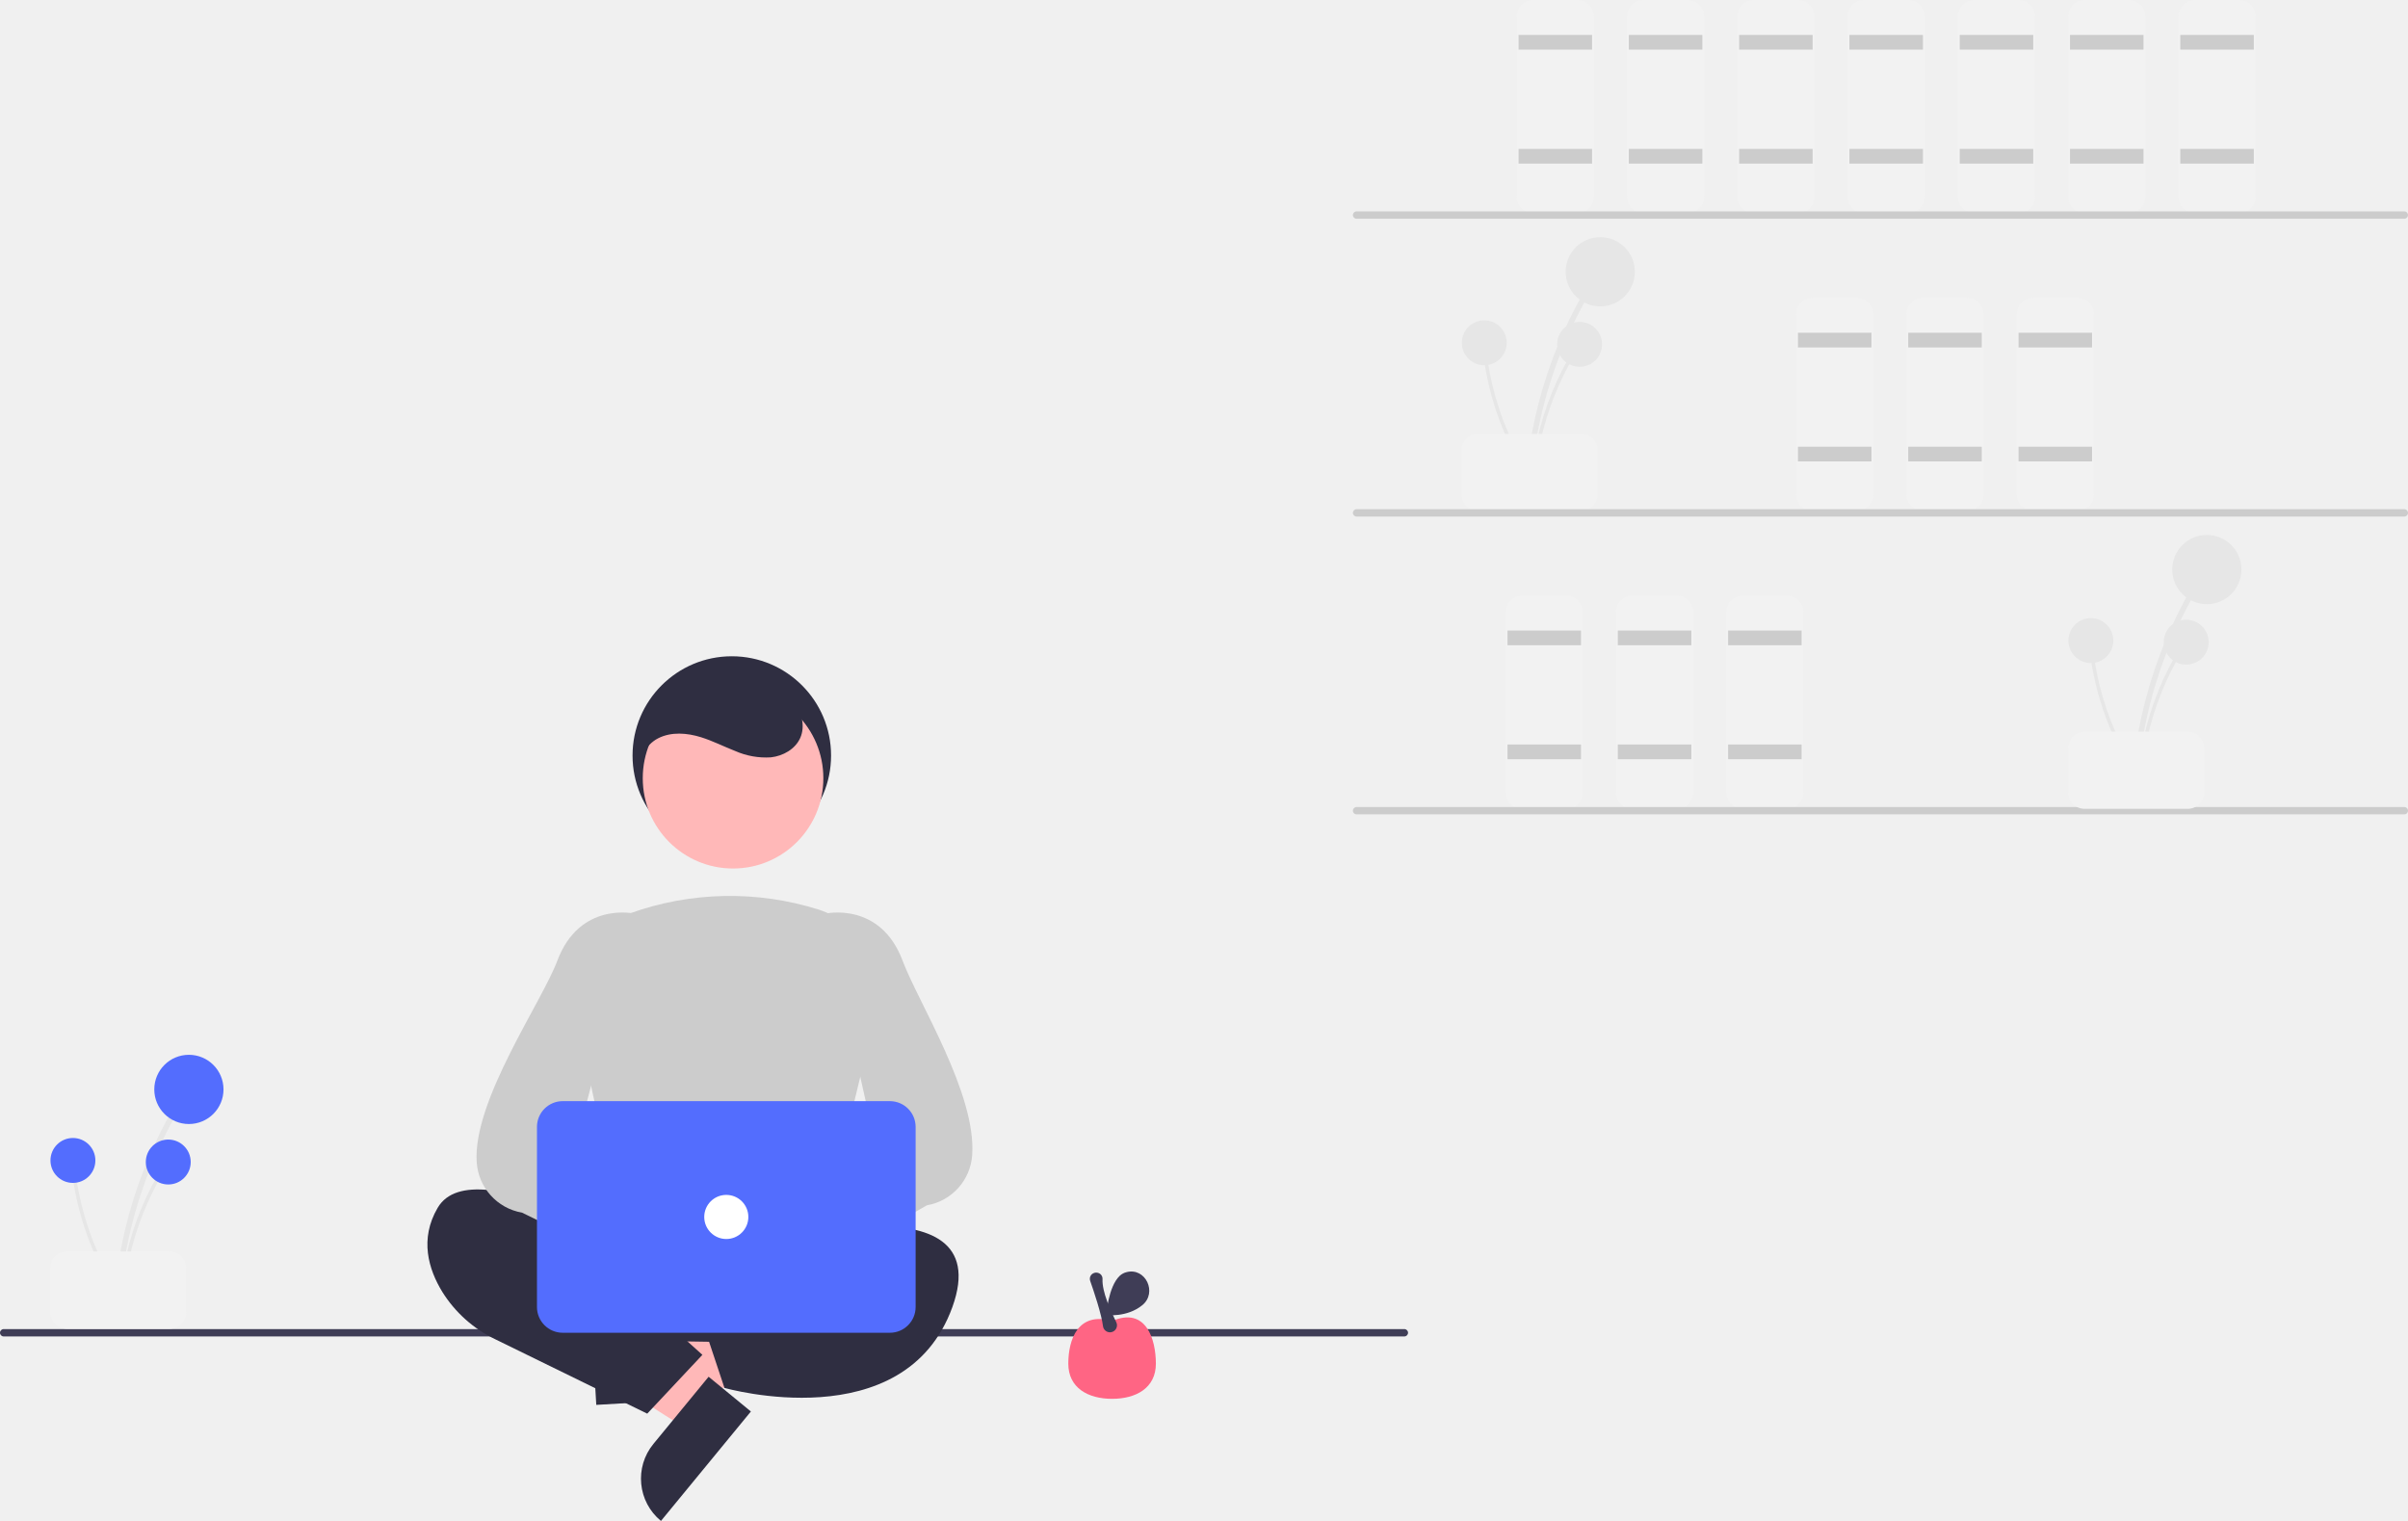
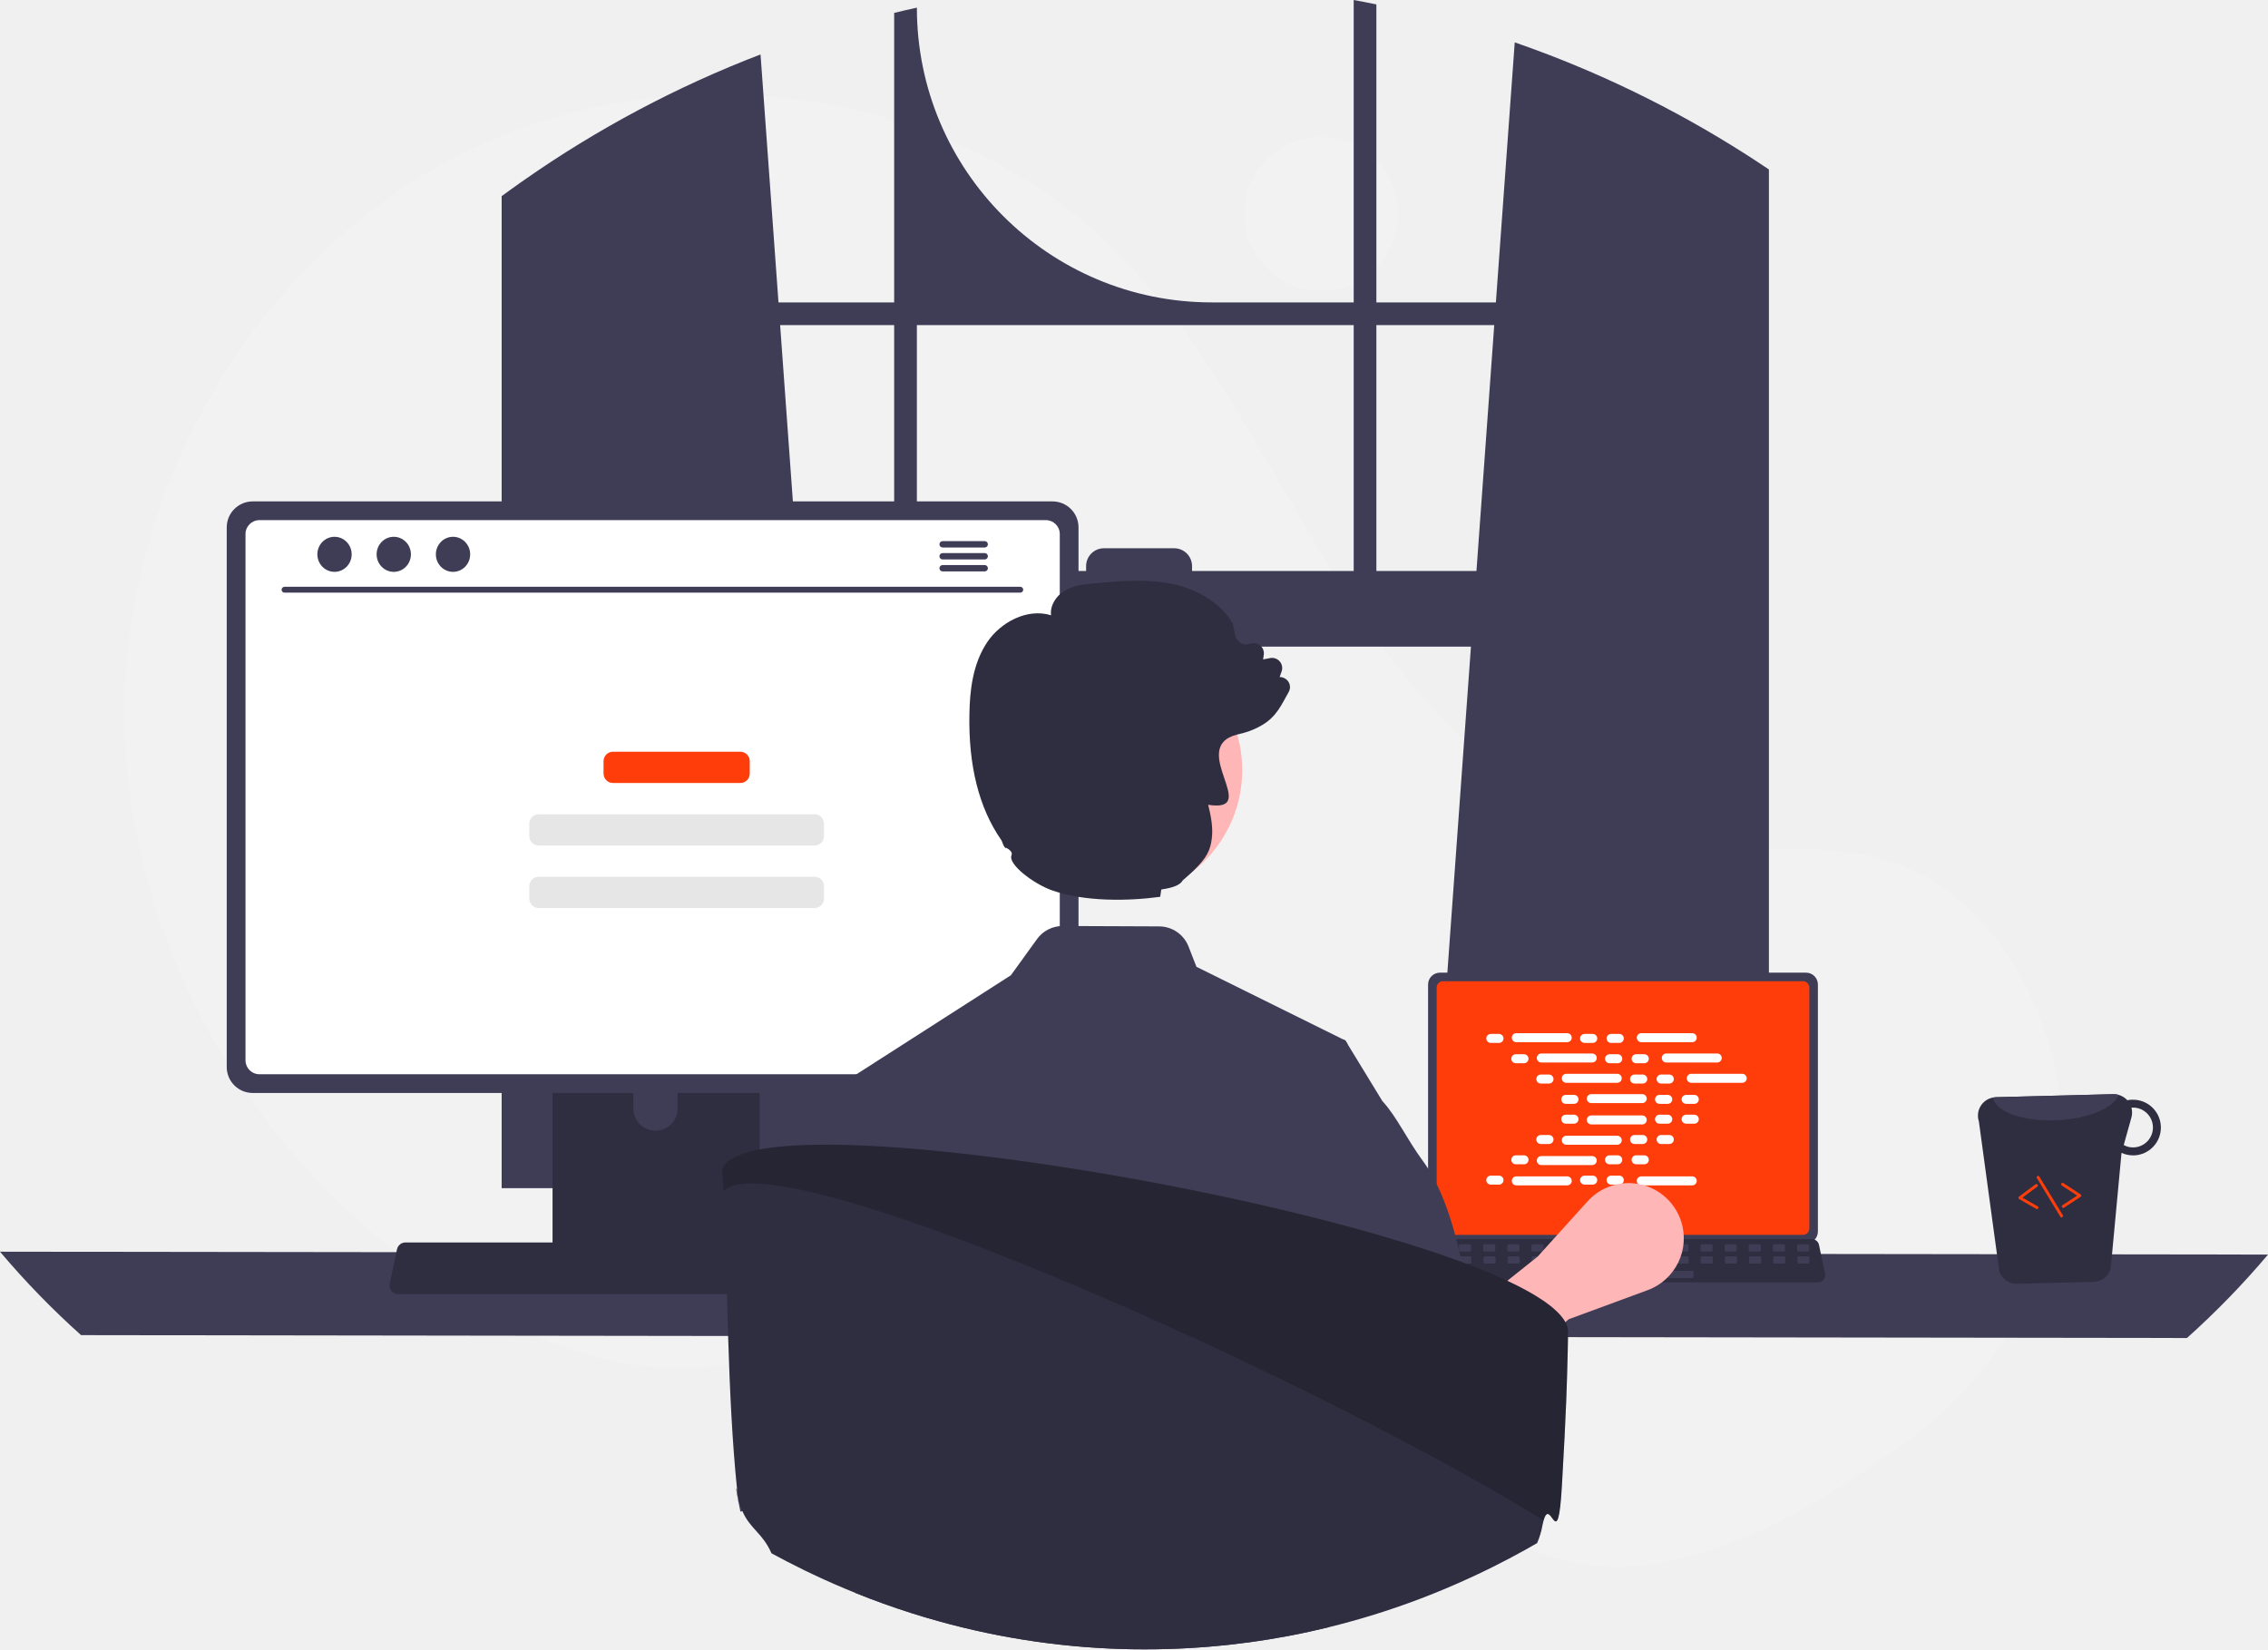
- <svg xmlns="http://www.w3.org/2000/svg" data-name="Layer 1" width="655" height="413.68" viewBox="0 0 655 413.68">
-   <path d="M689.063,372.583a122.041,122.041,0,0,1,10.101-38.517q2.28-5.092,5.018-9.961a.744.744,0,0,0-1.284-.75,123.729,123.729,0,0,0-13.768,37.982q-1.034,5.584-1.554,11.246c-.088.952,1.399.946,1.486,0Z" transform="translate(-272.5 -243.1602)" fill="#e6e6e6" />
-   <circle cx="435.282" cy="73.914" r="9.414" fill="#e6e6e6" />
-   <path d="M690.026,372.833a79.174,79.174,0,0,1,6.553-24.988q1.479-3.304,3.255-6.462a.483.483,0,0,0-.833-.487,80.268,80.268,0,0,0-8.932,24.641q-.671,3.622-1.008,7.296c-.057.618.908.614.964,0Z" transform="translate(-272.5 -243.1602)" fill="#e6e6e6" />
-   <circle cx="429.67" cy="93.662" r="6.108" fill="#e6e6e6" />
-   <path d="M688.809,372.257a79.174,79.174,0,0,1-10.202-23.733q-.866-3.515-1.408-7.097a.483.483,0,0,0-.956.128,80.268,80.268,0,0,0,8.113,24.922q1.699,3.269,3.693,6.373c.335.522,1.093-.074.76-.593Z" transform="translate(-272.5 -243.1602)" fill="#e6e6e6" />
-   <circle cx="403.735" cy="93.233" r="6.108" fill="#e6e6e6" />
-   <path d="M670.059,377.66v-12a4.505,4.505,0,0,1,4.5-4.5h28a4.505,4.505,0,0,1,4.5,4.5v12a4.505,4.505,0,0,1-4.5,4.5h-28A4.505,4.505,0,0,1,670.059,377.66Z" transform="translate(-272.5 -243.1602)" fill="#f2f2f2" style="isolation:isolate" />
-   <path d="M701.559,301.16h-12a4.505,4.505,0,0,1-4.5-4.5v-49a4.505,4.505,0,0,1,4.5-4.5h12a4.505,4.505,0,0,1,4.5,4.5v49A4.505,4.505,0,0,1,701.559,301.16Z" transform="translate(-272.5 -243.1602)" fill="#f2f2f2" style="isolation:isolate" />
-   <rect x="413.059" y="9.5" width="20" height="4" fill="#ccc" />
-   <rect x="413.059" y="40.5" width="20" height="4" fill="#ccc" />
-   <path d="M731.559,301.16h-12a4.505,4.505,0,0,1-4.5-4.5v-49a4.505,4.505,0,0,1,4.5-4.5h12a4.505,4.505,0,0,1,4.5,4.5v49A4.505,4.505,0,0,1,731.559,301.16Z" transform="translate(-272.5 -243.1602)" fill="#f2f2f2" style="isolation:isolate" />
-   <rect x="443.059" y="9.5" width="20" height="4" fill="#ccc" />
-   <rect x="443.059" y="40.5" width="20" height="4" fill="#ccc" />
-   <path d="M761.559,301.16h-12a4.505,4.505,0,0,1-4.5-4.5v-49a4.505,4.505,0,0,1,4.5-4.5h12a4.505,4.505,0,0,1,4.5,4.5v49A4.505,4.505,0,0,1,761.559,301.16Z" transform="translate(-272.5 -243.1602)" fill="#f2f2f2" style="isolation:isolate" />
-   <rect x="473.059" y="9.5" width="20" height="4" fill="#ccc" />
-   <rect x="473.059" y="40.5" width="20" height="4" fill="#ccc" />
-   <path d="M777.559,382.16h-12a4.505,4.505,0,0,1-4.5-4.5v-49a4.505,4.505,0,0,1,4.5-4.5h12a4.505,4.505,0,0,1,4.5,4.5v49A4.505,4.505,0,0,1,777.559,382.16Z" transform="translate(-272.5 -243.1602)" fill="#f2f2f2" style="isolation:isolate" />
-   <rect x="489.059" y="90.5" width="20" height="4" fill="#ccc" />
-   <rect x="489.059" y="121.5" width="20" height="4" fill="#ccc" />
-   <path d="M807.559,382.16h-12a4.505,4.505,0,0,1-4.5-4.5v-49a4.505,4.505,0,0,1,4.5-4.5h12a4.505,4.505,0,0,1,4.5,4.5v49A4.505,4.505,0,0,1,807.559,382.16Z" transform="translate(-272.5 -243.1602)" fill="#f2f2f2" style="isolation:isolate" />
-   <rect x="519.059" y="90.5" width="20" height="4" fill="#ccc" />
-   <rect x="519.059" y="121.5" width="20" height="4" fill="#ccc" />
-   <path d="M837.559,382.16h-12a4.505,4.505,0,0,1-4.5-4.5v-49a4.505,4.505,0,0,1,4.5-4.5h12a4.505,4.505,0,0,1,4.5,4.5v49A4.505,4.505,0,0,1,837.559,382.16Z" transform="translate(-272.5 -243.1602)" fill="#f2f2f2" style="isolation:isolate" />
-   <rect x="549.059" y="90.5" width="20" height="4" fill="#ccc" />
-   <rect x="549.059" y="121.5" width="20" height="4" fill="#ccc" />
-   <path d="M698.559,463.16h-12a4.505,4.505,0,0,1-4.5-4.5v-49a4.505,4.505,0,0,1,4.5-4.5h12a4.505,4.505,0,0,1,4.5,4.5v49A4.505,4.505,0,0,1,698.559,463.16Z" transform="translate(-272.5 -243.1602)" fill="#f2f2f2" style="isolation:isolate" />
-   <rect x="410.059" y="171.5" width="20" height="4" fill="#ccc" />
-   <rect x="410.059" y="202.5" width="20" height="4" fill="#ccc" />
-   <path d="M728.559,463.16h-12a4.505,4.505,0,0,1-4.5-4.5v-49a4.505,4.505,0,0,1,4.5-4.5h12a4.505,4.505,0,0,1,4.5,4.5v49A4.505,4.505,0,0,1,728.559,463.16Z" transform="translate(-272.5 -243.1602)" fill="#f2f2f2" style="isolation:isolate" />
-   <rect x="440.059" y="171.5" width="20" height="4" fill="#ccc" />
-   <rect x="440.059" y="202.5" width="20" height="4" fill="#ccc" />
-   <path d="M758.559,463.16h-12a4.505,4.505,0,0,1-4.5-4.5v-49a4.505,4.505,0,0,1,4.5-4.5h12a4.505,4.505,0,0,1,4.5,4.5v49A4.505,4.505,0,0,1,758.559,463.16Z" transform="translate(-272.5 -243.1602)" fill="#f2f2f2" style="isolation:isolate" />
-   <rect x="470.059" y="171.5" width="20" height="4" fill="#ccc" />
-   <rect x="470.059" y="202.5" width="20" height="4" fill="#ccc" />
-   <path d="M791.559,301.16h-12a4.505,4.505,0,0,1-4.5-4.5v-49a4.505,4.505,0,0,1,4.5-4.5h12a4.505,4.505,0,0,1,4.5,4.5v49A4.505,4.505,0,0,1,791.559,301.16Z" transform="translate(-272.5 -243.1602)" fill="#f2f2f2" style="isolation:isolate" />
-   <rect x="503.059" y="9.5" width="20" height="4" fill="#ccc" />
-   <rect x="503.059" y="40.5" width="20" height="4" fill="#ccc" />
-   <path d="M821.559,301.16h-12a4.505,4.505,0,0,1-4.5-4.5v-49a4.505,4.505,0,0,1,4.5-4.5h12a4.505,4.505,0,0,1,4.5,4.5v49A4.505,4.505,0,0,1,821.559,301.16Z" transform="translate(-272.5 -243.1602)" fill="#f2f2f2" style="isolation:isolate" />
-   <rect x="533.059" y="9.5" width="20" height="4" fill="#ccc" />
-   <rect x="533.059" y="40.5" width="20" height="4" fill="#ccc" />
-   <path d="M851.559,301.16h-12a4.505,4.505,0,0,1-4.5-4.5v-49a4.505,4.505,0,0,1,4.5-4.5h12a4.505,4.505,0,0,1,4.5,4.5v49A4.505,4.505,0,0,1,851.559,301.16Z" transform="translate(-272.5 -243.1602)" fill="#f2f2f2" style="isolation:isolate" />
-   <rect x="563.059" y="9.5" width="20" height="4" fill="#ccc" />
-   <rect x="563.059" y="40.5" width="20" height="4" fill="#ccc" />
-   <path d="M881.559,301.16h-12a4.505,4.505,0,0,1-4.5-4.5v-49a4.505,4.505,0,0,1,4.5-4.5h12a4.505,4.505,0,0,1,4.5,4.5v49A4.505,4.505,0,0,1,881.559,301.16Z" transform="translate(-272.5 -243.1602)" fill="#f2f2f2" style="isolation:isolate" />
-   <rect x="593.059" y="9.5" width="20" height="4" fill="#ccc" />
-   <rect x="593.059" y="40.5" width="20" height="4" fill="#ccc" />
-   <path d="M926.5,302.66h-285a1,1,0,0,1,0-2h285a1,1,0,0,1,0,2Z" transform="translate(-272.5 -243.1602)" fill="#ccc" />
-   <path d="M926.5,383.66h-285a1,1,0,0,1,0-2h285a1,1,0,0,1,0,2Z" transform="translate(-272.5 -243.1602)" fill="#ccc" />
-   <path d="M926.5,464.66h-285a1,1,0,0,1,0-2h285a1,1,0,0,1,0,2Z" transform="translate(-272.5 -243.1602)" fill="#ccc" />
-   <path d="M854.063,453.583a122.041,122.041,0,0,1,10.101-38.517q2.28-5.092,5.018-9.961a.744.744,0,0,0-1.284-.75,123.729,123.729,0,0,0-13.768,37.982q-1.034,5.584-1.554,11.246c-.088.952,1.399.946,1.486,0Z" transform="translate(-272.5 -243.1602)" fill="#e6e6e6" />
-   <circle cx="600.282" cy="154.914" r="9.414" fill="#e6e6e6" />
-   <path d="M855.026,453.833a79.174,79.174,0,0,1,6.553-24.988q1.479-3.304,3.255-6.462a.483.483,0,0,0-.833-.487,80.268,80.268,0,0,0-8.932,24.641q-.671,3.622-1.008,7.296c-.057.618.908.614.964,0Z" transform="translate(-272.5 -243.1602)" fill="#e6e6e6" />
-   <circle cx="594.67" cy="174.662" r="6.108" fill="#e6e6e6" />
-   <path d="M853.809,453.257a79.174,79.174,0,0,1-10.202-23.733q-.866-3.515-1.408-7.097a.483.483,0,0,0-.956.128,80.268,80.268,0,0,0,8.113,24.922q1.699,3.269,3.693,6.373c.335.522,1.093-.074.76-.593Z" transform="translate(-272.5 -243.1602)" fill="#e6e6e6" />
-   <circle cx="568.735" cy="174.233" r="6.108" fill="#e6e6e6" />
-   <path d="M835.059,458.66v-12a4.505,4.505,0,0,1,4.5-4.5h28a4.505,4.505,0,0,1,4.5,4.5v12a4.505,4.505,0,0,1-4.5,4.5h-28A4.505,4.505,0,0,1,835.059,458.66Z" transform="translate(-272.5 -243.1602)" fill="#f2f2f2" style="isolation:isolate" />
-   <path d="M654.5,606.66h-381a1,1,0,0,1,0-2h381a1,1,0,0,1,0,2Z" transform="translate(-272.5 -243.1602)" fill="#3f3d56" />
-   <circle cx="199.059" cy="205.5" r="27" fill="#2f2e41" />
-   <polygon points="173.405 378.826 172.69 366.588 219.556 358.003 220.612 376.067 173.405 378.826" fill="#ffb8b8" />
-   <path d="M436.622,598.163h23.644a0,0,0,0,1,0,0v14.887a0,0,0,0,1,0,0H421.735a0,0,0,0,1,0,0v0A14.887,14.887,0,0,1,436.622,598.163Z" transform="translate(747.3404 -113.1422) rotate(86.65462)" fill="#2f2e41" />
-   <polygon points="193.789 378.714 186.004 388.185 145.768 362.666 157.257 348.688 193.789 378.714" fill="#ffb8b8" />
-   <path d="M454.39,629.787h23.644a0,0,0,0,1,0,0v14.887a0,0,0,0,1,0,0H439.503a0,0,0,0,1,0,0v0A14.887,14.887,0,0,1,454.39,629.787Z" transform="translate(-597.3196 343.8614) rotate(-50.58212)" fill="#2f2e41" />
-   <path d="M443.887,577.83l-5.32,25.079a4,4,0,0,0,3.848,4.83l52.298.844a4,4,0,0,0,4.004-4.695l-4.575-25.922a4,4,0,0,0-3.939-3.305H447.8A4,4,0,0,0,443.887,577.83Z" transform="translate(-272.5 -243.1602)" fill="#2f2e41" />
-   <path d="M452.559,586.66s-51-32-61-15c-5,8.5-2.5,16.75,1.25,22.875a34.631,34.631,0,0,0,14.402,12.891l41.347,20.234,15-16-10-9Z" transform="translate(-272.5 -243.1602)" fill="#2f2e41" />
-   <path d="M478.559,581.66s66-19,53,17-62,22-62,22l-5-15,17-12Z" transform="translate(-272.5 -243.1602)" fill="#2f2e41" />
-   <circle cx="199.398" cy="211.665" r="24.561" fill="#ffb8b8" />
-   <path d="M473.185,585.629a131.994,131.994,0,0,1-30.257-3.986l-.292-.08-13.706-63.045a23.225,23.225,0,0,1,14.933-26.943,80.46,80.46,0,0,1,51.3-1.024h0a23.47,23.47,0,0,1,15.635,27.765l-15.308,63.195-.216.103C488.911,584.626,480.956,585.629,473.185,585.629Z" transform="translate(-272.5 -243.1602)" fill="#ccc" />
-   <path d="M454.774,590.527a10.056,10.056,0,0,1,14.475-5.312l26.987-23.425,2.442,18.408-26.001,19.422a10.11,10.11,0,0,1-17.902-9.094Z" transform="translate(-272.5 -243.1602)" fill="#ffb8b8" />
-   <path d="M480.512,595.636a4.534,4.534,0,0,1-1.296-.19,4.453,4.453,0,0,1-2.962-2.816l-3.257-9.229a4.472,4.472,0,0,1,1.302-4.902l36.769-22.074L496.573,491.763l.369-.089c.15-.037,15-3.417,21.086,12.811,4.261,11.365,20.031,36.077,18.919,52.776a14.885,14.885,0,0,1-12.322,13.728l-41.388,23.713A4.456,4.456,0,0,1,480.512,595.636Z" transform="translate(-272.5 -243.1602)" fill="#ccc" />
-   <path d="M484.636,588.333a10.056,10.056,0,0,0-14.475-5.312l-26.986-23.425-2.442,18.408,26.001,19.422a10.11,10.11,0,0,0,17.902-9.094Z" transform="translate(-272.5 -243.1602)" fill="#ffb8b8" />
-   <path d="M461.606,595.636a4.456,4.456,0,0,1-2.724-.935l-44.388-21.713a14.885,14.885,0,0,1-12.322-13.728c-1.113-16.699,17.657-43.411,21.919-54.776,6.085-16.228,20.936-12.849,21.086-12.811l.369.089L428.051,558.424l39.769,20.074a4.472,4.472,0,0,1,1.302,4.902l-3.257,9.229a4.453,4.453,0,0,1-2.962,2.816A4.535,4.535,0,0,1,461.606,595.636Z" transform="translate(-272.5 -243.1602)" fill="#ccc" />
-   <path d="M514.559,605.66h-89a7.008,7.008,0,0,1-7-7v-49a7.008,7.008,0,0,1,7-7h89a7.008,7.008,0,0,1,7,7v49A7.008,7.008,0,0,1,514.559,605.66Z" transform="translate(-272.5 -243.1602)" fill="#536dfe" />
-   <circle cx="197.559" cy="331" r="6" fill="#fff" />
-   <path d="M447.091,453.826c-1.456-3.692.933-8.092,4.476-9.881s7.818-1.448,11.608-.27c3.185.991,6.17,2.526,9.277,3.738a20.762,20.762,0,0,0,9.753,1.737c3.314-.374,6.613-2.233,7.969-5.28,1.406-3.159.45-7.013-1.715-9.709a18.799,18.799,0,0,0-8.612-5.535c-7.308-2.574-15.748-2.65-22.532,1.093s-11.394,11.71-9.992,19.33" transform="translate(-272.5 -243.1602)" fill="#2f2e41" />
-   <path d="M305.162,594.979A122.042,122.042,0,0,1,315.263,556.461q2.28-5.092,5.018-9.961a.744.744,0,0,0-1.284-.75,123.728,123.728,0,0,0-13.768,37.982q-1.034,5.584-1.554,11.246c-.088.952,1.399.946,1.486,0Z" transform="translate(-272.5 -243.1602)" fill="#e6e6e6" />
-   <circle cx="51.381" cy="296.31" r="9.414" fill="#536dfe" />
-   <path d="M306.125,595.229a79.174,79.174,0,0,1,6.553-24.988q1.479-3.304,3.255-6.462a.483.483,0,0,0-.833-.487,80.269,80.269,0,0,0-8.932,24.641q-.671,3.622-1.008,7.296c-.057.618.908.614.964,0Z" transform="translate(-272.5 -243.1602)" fill="#e6e6e6" />
-   <circle cx="45.769" cy="316.058" r="6.108" fill="#536dfe" />
-   <path d="M304.908,594.652a79.174,79.174,0,0,1-10.202-23.733q-.866-3.515-1.408-7.097a.483.483,0,0,0-.956.128,80.268,80.268,0,0,0,8.113,24.922q1.699,3.269,3.693,6.373c.335.522,1.093-.074.76-.593Z" transform="translate(-272.5 -243.1602)" fill="#e6e6e6" />
-   <circle cx="19.835" cy="315.629" r="6.108" fill="#536dfe" />
-   <path d="M286.159,600.056v-12a4.505,4.505,0,0,1,4.5-4.5h28a4.505,4.505,0,0,1,4.5,4.5v12a4.505,4.505,0,0,1-4.5,4.5h-28A4.505,4.505,0,0,1,286.159,600.056Z" transform="translate(-272.5 -243.1602)" fill="#f2f2f2" style="isolation:isolate" />
-   <path d="M586.909,614.061c0,6.577-5.332,9.567-11.909,9.567s-11.909-2.99-11.909-9.567S565.738,599.81,575,602.456C584.262,598.487,586.909,607.484,586.909,614.061Z" transform="translate(-272.5 -243.1602)" fill="#ff6584" />
-   <path d="M574.42,605.537a1.904,1.904,0,0,1-1.891-1.659c-.394-3.281-2.568-9.708-3.484-12.318l-0-.001a1.703,1.703,0,0,1,.22-1.566,1.787,1.787,0,0,1,2.663-.192,1.705,1.705,0,0,1,.468,1.276c-.179,3.351,2.263,8.765,3.735,11.694a1.908,1.908,0,0,1-1.51,2.756A1.763,1.763,0,0,1,574.42,605.537Z" transform="translate(-272.5 -243.1602)" fill="#3f3d56" />
-   <path d="M583.232,598.146c4.134-3.383.891-10.308-4.283-8.978a4.178,4.178,0,0,0-1.864.994c-3.174,2.998-3.666,10.669-3.666,10.669S579.024,601.59,583.232,598.146Z" transform="translate(-272.5 -243.1602)" fill="#3f3d56" />
+ <svg xmlns="http://www.w3.org/2000/svg" data-name="Layer 1" width="786.82" height="572.258" viewBox="0 0 786.82 572.258">
+   <circle cx="458.321" cy="74.182" r="26.701" fill="#f2f2f2" />
+   <path d="M872.038,661.023c39.688-30.229,58.644-81.025,46.776-129.482q-.442-1.806-.934-3.604c-7.867-28.763-27.332-56.101-55.7-65.291-23.82-7.717-49.82-1.783-74.669-4.851-48.781-6.024-86.601-45.494-113.211-86.819-26.611-41.325-47.062-87.583-82.422-121.724-58.285-56.275-153.362-68.391-225.627-31.76C293.987,254.121,247.955,335.391,249.918,416.386c1.963,80.995,50.046,158.432,119.875,199.517,25.652,15.093,55.321,25.785,84.848,22.044,25.62-3.246,48.899-17.013,74.399-21.1,40.091-6.426,79.927,11.701,114.603,32.824,34.676,21.123,68.17,46.16,107.574,55.952C789.478,715.131,836.881,687.801,872.038,661.023Z" transform="translate(-206.59 -163.8711)" fill="#f2f2f2" />
+   <path d="M815.016,219.191c-.87-.58-1.75-1.13-2.62-1.69a380.24,380.24,0,0,0-80.31-38.93l-6.54,90.22h-41.46v-103.39c-2.61-.54-5.24-1.05-7.87-1.53v104.92H626.946A102.27,102.27,0,0,1,524.676,166.521v-0c-2.64.57-5.26,1.18-7.88,1.83v100.44h-40.13l-6.23-86.03a380.858,380.858,0,0,0-81.94,43.53c-.44.3-.88.61-1.31.91-2.21,1.55-4.39,3.13-6.56,4.73v344.19h118.27l-2.09-28.95-11.5-158.95h231.59l-11.5,158.95-2.09,28.95h116.96v-353.45Q817.656,220.901,815.016,219.191Zm-298.22,142.78h-33.39l-6.17-85.3h39.56Zm159.42,0h-56.08v-1.69a6.18,6.18,0,0,0-6.19-6.18h-24.38a6.178,6.178,0,0,0-6.18,6.18v1.69h-58.71v-85.3h151.54Zm7.87,0v-85.3h40.89l-6.17,85.3Z" transform="translate(-206.59 -163.8711)" fill="#3f3d56" />
+   <path d="M206.59,598.162a289.003,289.003,0,0,0,28.12,28.95l730.58,1a289.003,289.003,0,0,0,28.12-28.95Z" transform="translate(-206.59 -163.8711)" fill="#3f3d56" />
+   <path d="M702.02,505.462v85.704a4.122,4.122,0,0,0,4.119,4.119H833.143a4.122,4.122,0,0,0,4.119-4.119v-85.704a4.124,4.124,0,0,0-4.119-4.115H706.139A4.124,4.124,0,0,0,702.02,505.462Z" transform="translate(-206.59 -163.8711)" fill="#3f3d56" />
+   <path d="M704.999,506.529V590.109a2.205,2.205,0,0,0,2.201,2.201H832.086a2.205,2.205,0,0,0,2.201-2.201V506.529a2.206,2.206,0,0,0-2.201-2.206H707.201A2.206,2.206,0,0,0,704.999,506.529Z" transform="translate(-206.59 -163.8711)" fill="#ff3d0b" />
+   <path d="M699.364,607.881a2.47,2.47,0,0,0,1.943.93H837.299a2.502,2.502,0,0,0,2.446-3.016l-2.111-10.027a2.507,2.507,0,0,0-1.558-1.818,2.425,2.425,0,0,0-.888-.168H703.41a2.424,2.424,0,0,0-.888.168,2.507,2.507,0,0,0-1.558,1.818l-2.111,10.027A2.501,2.501,0,0,0,699.364,607.881Z" transform="translate(-206.59 -163.8711)" fill="#2f2e41" />
+   <rect x="830.034" y="595.588" width="4.188" height="2.513" rx="0.488" transform="translate(1457.666 1029.819) rotate(-180)" fill="#3f3d56" />
+   <rect x="821.657" y="595.588" width="4.188" height="2.513" rx="0.488" transform="translate(1440.912 1029.819) rotate(-180)" fill="#3f3d56" />
+   <rect x="813.28" y="595.588" width="4.188" height="2.513" rx="0.488" transform="translate(1424.158 1029.819) rotate(-180)" fill="#3f3d56" />
+   <rect x="804.903" y="595.588" width="4.188" height="2.513" rx="0.488" transform="translate(1407.404 1029.819) rotate(-180)" fill="#3f3d56" />
+   <rect x="796.526" y="595.588" width="4.188" height="2.513" rx="0.488" transform="translate(1390.65 1029.819) rotate(-180)" fill="#3f3d56" />
+   <rect x="788.149" y="595.588" width="4.188" height="2.513" rx="0.488" transform="translate(1373.896 1029.819) rotate(-180)" fill="#3f3d56" />
+   <rect x="779.772" y="595.588" width="4.188" height="2.513" rx="0.488" transform="translate(1357.142 1029.819) rotate(-180)" fill="#3f3d56" />
+   <rect x="771.395" y="595.588" width="4.188" height="2.513" rx="0.488" transform="translate(1340.388 1029.819) rotate(-180)" fill="#3f3d56" />
+   <rect x="763.018" y="595.588" width="4.188" height="2.513" rx="0.488" transform="translate(1323.634 1029.819) rotate(-180)" fill="#3f3d56" />
+   <rect x="754.641" y="595.588" width="4.188" height="2.513" rx="0.488" transform="translate(1306.88 1029.819) rotate(-180)" fill="#3f3d56" />
+   <rect x="746.264" y="595.588" width="4.188" height="2.513" rx="0.488" transform="translate(1290.126 1029.819) rotate(-180)" fill="#3f3d56" />
+   <rect x="737.887" y="595.588" width="4.188" height="2.513" rx="0.488" transform="translate(1273.372 1029.819) rotate(-180)" fill="#3f3d56" />
+   <rect x="729.51" y="595.588" width="4.188" height="2.513" rx="0.488" transform="translate(1256.618 1029.819) rotate(-180)" fill="#3f3d56" />
+   <rect x="721.133" y="595.588" width="4.188" height="2.513" rx="0.488" transform="translate(1239.865 1029.819) rotate(-180)" fill="#3f3d56" />
+   <rect x="712.756" y="595.588" width="4.188" height="2.513" rx="0.488" transform="translate(1223.111 1029.819) rotate(-180)" fill="#3f3d56" />
+   <rect x="704.379" y="595.588" width="4.188" height="2.513" rx="0.488" transform="translate(1206.357 1029.819) rotate(-180)" fill="#3f3d56" />
+   <rect x="830.133" y="599.777" width="4.188" height="2.513" rx="0.488" transform="translate(1457.864 1038.196) rotate(-180)" fill="#3f3d56" />
+   <rect x="821.756" y="599.777" width="4.188" height="2.513" rx="0.488" transform="translate(1441.11 1038.196) rotate(-180)" fill="#3f3d56" />
+   <rect x="813.379" y="599.777" width="4.188" height="2.513" rx="0.488" transform="translate(1424.356 1038.196) rotate(-180)" fill="#3f3d56" />
+   <rect x="805.002" y="599.777" width="4.188" height="2.513" rx="0.488" transform="translate(1407.602 1038.196) rotate(-180)" fill="#3f3d56" />
+   <rect x="796.625" y="599.777" width="4.188" height="2.513" rx="0.488" transform="translate(1390.848 1038.196) rotate(-180)" fill="#3f3d56" />
+   <rect x="788.248" y="599.777" width="4.188" height="2.513" rx="0.488" transform="translate(1374.094 1038.196) rotate(-180)" fill="#3f3d56" />
+   <rect x="779.871" y="599.777" width="4.188" height="2.513" rx="0.488" transform="translate(1357.34 1038.196) rotate(-180)" fill="#3f3d56" />
+   <rect x="771.494" y="599.777" width="4.188" height="2.513" rx="0.488" transform="translate(1340.586 1038.196) rotate(-180)" fill="#3f3d56" />
+   <rect x="763.117" y="599.777" width="4.188" height="2.513" rx="0.488" transform="translate(1323.832 1038.196) rotate(-180)" fill="#3f3d56" />
+   <rect x="754.74" y="599.777" width="4.188" height="2.513" rx="0.488" transform="translate(1307.078 1038.196) rotate(-180)" fill="#3f3d56" />
+   <rect x="746.363" y="599.777" width="4.188" height="2.513" rx="0.488" transform="translate(1290.324 1038.196) rotate(-180)" fill="#3f3d56" />
+   <rect x="737.986" y="599.777" width="4.188" height="2.513" rx="0.488" transform="translate(1273.57 1038.196) rotate(-180)" fill="#3f3d56" />
+   <rect x="729.609" y="599.777" width="4.188" height="2.513" rx="0.488" transform="translate(1256.816 1038.196) rotate(-180)" fill="#3f3d56" />
+   <rect x="721.232" y="599.777" width="4.188" height="2.513" rx="0.488" transform="translate(1240.062 1038.196) rotate(-180)" fill="#3f3d56" />
+   <rect x="712.855" y="599.777" width="4.188" height="2.513" rx="0.488" transform="translate(1223.309 1038.196) rotate(-180)" fill="#3f3d56" />
+   <rect x="704.478" y="599.777" width="4.188" height="2.513" rx="0.488" transform="translate(1206.555 1038.196) rotate(-180)" fill="#3f3d56" />
+   <rect x="760.604" y="604.803" width="33.508" height="2.513" rx="0.488" transform="translate(1348.126 1048.248) rotate(-180)" fill="#3f3d56" />
+   <rect x="515.631" y="358.737" width="5.966" height="3.122" rx="1.561" fill="#fff" />
+   <rect x="548.154" y="358.737" width="5.966" height="3.122" rx="1.561" fill="#fff" />
+   <rect x="557.369" y="358.737" width="5.966" height="3.122" rx="1.561" fill="#fff" />
+   <rect x="524.477" y="358.477" width="20.796" height="3.122" rx="1.561" fill="#fff" />
+   <rect x="567.841" y="358.477" width="20.796" height="3.122" rx="1.561" fill="#fff" />
+   <rect x="524.304" y="365.784" width="5.966" height="3.122" rx="1.561" fill="#fff" />
+   <rect x="556.827" y="365.784" width="5.966" height="3.122" rx="1.561" fill="#fff" />
+   <rect x="566.042" y="365.784" width="5.966" height="3.122" rx="1.561" fill="#fff" />
+   <rect x="533.15" y="365.523" width="20.796" height="3.122" rx="1.561" fill="#fff" />
+   <rect x="576.514" y="365.523" width="20.796" height="3.122" rx="1.561" fill="#fff" />
+   <rect x="532.977" y="372.83" width="5.966" height="3.122" rx="1.561" fill="#fff" />
+   <rect x="565.5" y="372.83" width="5.966" height="3.122" rx="1.561" fill="#fff" />
+   <rect x="574.715" y="372.83" width="5.966" height="3.122" rx="1.561" fill="#fff" />
+   <rect x="541.823" y="372.57" width="20.796" height="3.122" rx="1.561" fill="#fff" />
+   <rect x="585.187" y="372.57" width="20.796" height="3.122" rx="1.561" fill="#fff" />
+   <rect x="541.649" y="379.877" width="5.966" height="3.122" rx="1.561" fill="#fff" />
+   <rect x="574.172" y="379.877" width="5.966" height="3.122" rx="1.561" fill="#fff" />
+   <rect x="583.387" y="379.877" width="5.966" height="3.122" rx="1.561" fill="#fff" />
+   <rect x="550.496" y="379.617" width="20.796" height="3.122" rx="1.561" fill="#fff" />
+   <rect x="548.154" y="407.898" width="5.966" height="3.122" rx="1.561" fill="#fff" />
+   <rect x="557.369" y="407.898" width="5.966" height="3.122" rx="1.561" fill="#fff" />
+   <rect x="567.841" y="408.158" width="20.796" height="3.122" rx="1.561" fill="#fff" />
+   <rect x="515.631" y="407.898" width="5.966" height="3.122" rx="1.561" fill="#fff" />
+   <rect x="524.477" y="408.158" width="20.796" height="3.122" rx="1.561" fill="#fff" />
+   <rect x="524.304" y="400.851" width="5.966" height="3.122" rx="1.561" fill="#fff" />
+   <rect x="556.827" y="400.851" width="5.966" height="3.122" rx="1.561" fill="#fff" />
+   <rect x="566.042" y="400.851" width="5.966" height="3.122" rx="1.561" fill="#fff" />
+   <rect x="533.15" y="401.111" width="20.796" height="3.122" rx="1.561" fill="#fff" />
+   <rect x="532.977" y="393.804" width="5.966" height="3.122" rx="1.561" fill="#fff" />
+   <rect x="565.5" y="393.804" width="5.966" height="3.122" rx="1.561" fill="#fff" />
+   <rect x="574.715" y="393.804" width="5.966" height="3.122" rx="1.561" fill="#fff" />
+   <rect x="541.823" y="394.064" width="20.796" height="3.122" rx="1.561" fill="#fff" />
+   <rect x="541.649" y="386.758" width="5.966" height="3.122" rx="1.561" fill="#fff" />
+   <rect x="574.172" y="386.758" width="5.966" height="3.122" rx="1.561" fill="#fff" />
+   <rect x="583.387" y="386.758" width="5.966" height="3.122" rx="1.561" fill="#fff" />
+   <rect x="550.496" y="387.018" width="20.796" height="3.122" rx="1.561" fill="#fff" />
+   <path d="M711.507,654.353l-13.35-21.102,41.902-33.403,17.295-19.161a19.161,19.161,0,0,1,32.418,6.828h0a19.161,19.161,0,0,1-11.57,23.991l-27.349,10.075Z" transform="translate(-206.59 -163.8711)" fill="#ffb6b6" />
+   <path d="M398.28,501.352v102.56h71.85v-102.56a3.448,3.448,0,0,0-2.43-3.3,3.175,3.175,0,0,0-1.03-.16H401.75A3.463,3.463,0,0,0,398.28,501.352Zm28.04,35.24a7.67,7.67,0,0,1,15.34,0v11.9a7.67,7.67,0,0,1-15.34,0Z" transform="translate(-206.59 -163.8711)" fill="#2f2e41" />
+   <path d="M398.06,600.632v9.89a1.946,1.946,0,0,0,1.93,1.94h68.43a1.94,1.94,0,0,0,1.93-1.94v-9.89Z" transform="translate(-206.59 -163.8711)" fill="#3f3d56" />
+   <path d="M285.25,346.832V534.092a9.007,9.007,0,0,0,9,9h277.5a9.007,9.007,0,0,0,9-9V346.832a9.011,9.011,0,0,0-9-8.99H294.25A9.012,9.012,0,0,0,285.25,346.832Z" transform="translate(-206.59 -163.8711)" fill="#3f3d56" />
+   <path d="M291.76,349.162v182.62a4.818,4.818,0,0,0,4.81,4.81H569.44a4.818,4.818,0,0,0,4.81-4.81v-182.62a4.82,4.82,0,0,0-4.81-4.82H296.57A4.821,4.821,0,0,0,291.76,349.162Z" transform="translate(-206.59 -163.8711)" fill="#fff" />
+   <path d="M342.4,611.792a2.948,2.948,0,0,0,2.32,1.11h162.34a2.987,2.987,0,0,0,2.92-3.6l-2.52-11.97a2.993,2.993,0,0,0-1.86-2.17,2.895,2.895,0,0,0-1.06-.2H347.23a2.894,2.894,0,0,0-1.06.2,2.992,2.992,0,0,0-1.86,2.17l-2.52,11.97A2.985,2.985,0,0,0,342.4,611.792Z" transform="translate(-206.59 -163.8711)" fill="#2f2e41" />
+   <path d="M560.585,369.499H305.261a1.016,1.016,0,0,1,0-2.031H560.585a1.016,1.016,0,0,1,0,2.031Z" transform="translate(-206.59 -163.8711)" fill="#3f3d56" />
+   <ellipse cx="116.051" cy="192.33" rx="5.95" ry="6.083" fill="#3f3d56" />
+   <ellipse cx="136.607" cy="192.33" rx="5.95" ry="6.083" fill="#3f3d56" />
+   <ellipse cx="157.163" cy="192.33" rx="5.95" ry="6.083" fill="#3f3d56" />
+   <path d="M548.206,351.622h-14.6a1.105,1.105,0,0,0,0,2.21h14.6a1.105,1.105,0,0,0,0-2.21Z" transform="translate(-206.59 -163.8711)" fill="#3f3d56" />
+   <path d="M548.206,355.772h-14.6a1.105,1.105,0,0,0,0,2.21h14.6a1.105,1.105,0,0,0,0-2.21Z" transform="translate(-206.59 -163.8711)" fill="#3f3d56" />
+   <path d="M548.206,359.922h-14.6a1.105,1.105,0,0,0,0,2.21h14.6a1.105,1.105,0,0,0,0-2.21Z" transform="translate(-206.59 -163.8711)" fill="#3f3d56" />
+   <path d="M900.186,604.972a6.416,6.416,0,0,0,6.183,4.331l26.492-.682a6.329,6.329,0,0,0,5.981-4.657l3.749-40.087a9.794,9.794,0,0,0,4.238.871,9.661,9.661,0,1,0-.485-19.317,8.184,8.184,0,0,0-1.736.181,6.548,6.548,0,0,0-4.874-2.103l-40.751,1.052a5.853,5.853,0,0,0-1.005.125,6.365,6.365,0,0,0-4.873,8.265Zm43.173-43.817,2.668-9.553a6.506,6.506,0,0,0,.02-3.375c.129-0.0.244-.062.373-.062a6.91,6.91,0,0,1,.324,13.817A6.505,6.505,0,0,1,943.359,561.156Z" transform="translate(-206.59 -163.8711)" fill="#2f2e41" />
+   <path d="M897.978,544.686c.868,4.964,10.629,8.454,22.366,7.847,10.793-.497,19.617-4.287,21.234-8.778a6.025,6.025,0,0,0-1.844-.246l-40.751,1.052A5.853,5.853,0,0,0,897.978,544.686Z" transform="translate(-206.59 -163.8711)" fill="#3f3d56" />
+   <path d="M922.494,582.944a.497.497,0,0,0,.151-.066l5.753-3.766a.499.499,0,0,0,0-.836l-5.98-3.917a.5.5,0,1,0-.548.836l5.341,3.498-5.114,3.348a.5.5,0,0,0,.396.903Z" transform="translate(-206.59 -163.8711)" fill="#ff3d0b" />
+   <path d="M913.408,583.363a.5.5,0,0,0,.126-.918l-5.303-3.04,5.126-3.807a.5.5,0,1,0-.596-.802l-5.739,4.263a.5.5,0,0,0,.049.835l5.965,3.42A.5.5,0,0,0,913.408,583.363Z" transform="translate(-206.59 -163.8711)" fill="#ff3d0b" />
+   <path d="M921.922,586.244a.482.482,0,0,0,.137-.058.5.5,0,0,0,.168-.687l-8.155-13.408a.5.5,0,0,0-.854.521l8.155,13.408A.5.5,0,0,0,921.922,586.244Z" transform="translate(-206.59 -163.8711)" fill="#ff3d0b" />
+   <rect x="209.385" y="260.827" width="50.719" height="10.846" rx="3.264" fill="#ff3d0b" />
+   <rect x="183.626" y="282.519" width="102.236" height="10.846" rx="3.264" fill="#e6e6e6" />
+   <rect x="183.626" y="304.21" width="102.236" height="10.846" rx="3.264" fill="#e6e6e6" />
+   <path d="M497.301,540.717l.217.684.011.023,6.525,19.838,7.506,22.861,14.123,42.961.137,6.673v.023l1.049,53.684-2.909,7.278,3.274,11.932s-1.506-18.037-9.582-7.679c-4.574,5.886-9.925,11.91-14.317,17.556q9.6,3.884,19.507,7.027c1.426.456,2.863.89,4.301,1.323q.462.137.924.274a266.863,266.863,0,0,0,67.351,10.826c1.186.034,2.35.057,3.479.08.399.011.787.023,1.175.023,1.278.011,2.544.023,3.822.023q3.867,0,7.7-.114a266.853,266.853,0,0,0,56.091-7.586c-.125-7.586-.468-16.45-.958-25.918-.228-4.643-5.35-9.674-5.658-14.533-.217-3.65,4.381-7.084,4.141-10.792-1.551-22.827-3.491-14.064-4.928-30.229q-.222-2.379-.411-4.552c-.924-10.381-1.563-16.872-1.563-16.872l6.137-38.683,9.639-60.734-.742-1.221-.833-.411-50.844-25.165-2.761-7.073a10.979,10.979,0,0,0-10.141-6.947l-33.493-.137a10.931,10.931,0,0,0-8.909,4.529l-9.069,12.56Z" transform="translate(-206.59 -163.8711)" fill="#3f3d56" />
+   <path d="M533.407,617.525,525.82,633.758l-5.179,11.088-8.909,46.646-4.46,4.734L503.45,679.467l-39.998,8.881c-1.312-7.29-.351.247-1.161-7.75.228-.228.468-.456.707-.685.639-.593,1.175-1.152,1.164-1.688-.456-27.584.913-74.526,12.343-102.966a60.053,60.053,0,0,1,7.027-13.107c.228-.308.445-.616.662-.924,5.27-7.381,8.601-14.647,13.324-19.815v-.011a.53.53,0,0,0,.08-.08.157.157,0,0,0,.046-.034l32.443-17.203,1.392,39.105.992,28.109Z" transform="translate(-206.59 -163.8711)" fill="#3f3d56" />
+   <path d="M650.391,622.135l9.476,20.275,3.307,7.061,8.907,46.642,4.446,4.723,3.83-16.755,1.8-.369,32.459-6.722,9.461,30.046a17.984,17.984,0,0,0-3.261-22.506c-.646-.585-1.184-1.154-1.169-1.692.538-32.443-1.446-91.684-19.367-116.066-5.692-7.738-9.107-15.445-14.076-20.829-.015-.015-.015-.031-.031-.031L674.081,526.114l-.738-1.215-.831-.415Z" transform="translate(-206.59 -163.8711)" fill="#3f3d56" />
+   <circle id="a657ec4b-47ce-4d2a-9c58-81a811696ca9" data-name="Ellipse 5" cx="386.397" cy="267.201" r="44.558" fill="#ffb6b6" />
+   <path d="M653.212,399.948a3.759,3.759,0,0,0-2.69-1.19l.67-1.86a3.528,3.528,0,0,0-3.96-4.7l-2.44.47.23-1.63a3.534,3.534,0,0,0-4.73-3.82,3.766,3.766,0,0,1-3.24-.23,3.846,3.846,0,0,1-1.92-2.61l-.85-4.1-.09-.22c-4.14-6.9-12.1-11.92-21.84-13.76-8.67-1.65-17.56-.81-26.13-.02-3.4.32-7.24.68-10.44,2.64-2.72,1.68-5.02,5.04-4.55,8.43-8.45-2.59-17.51,2.58-22,9.1-5.32,7.76-6.19,17.48-6.33,25.08-.38,17.98,3.33,32.69,11,43.73.56.8.7,2.47,1.81,3.03l-.23-.37c1.24.62,2.5,1.62,2.03,2.69-1.35,3.08,7.62,9.89,13.94,12.14,11.53,4.11,26.86,3.76,37.64,2.28l.38-2.55c3.89-.53,6.63-1.54,7.4-3.12,1.36-1.16,2.52-2.2,3.53-3.16l.01-.01c.02-.02.06-.05.08-.07,4.87-4.67,6-7.33,6.51-11.38.49-3.97-.38-8-1.27-11.63,18.74,2.9-7.38-19.96,10.08-24.38a5.434,5.434,0,0,1,.61-.15c.51-.12,1.02-.24,1.51-.38a26.448,26.448,0,0,0,6.72-2.87c4.88-2.97,6.49-6.91,9.01-11.35A3.427,3.427,0,0,0,653.212,399.948Z" transform="translate(-206.59 -163.8711)" fill="#2f2e41" />
+   <path d="M750.582,625.308c-.01,1.75-.03,4.2-.11,7.23q-.015.63-.03,1.29c-.13,5.57-.26,10.24-.47,15.43-.01.36-.02.71-.04,1.07-.28,7.24-.72,15.67-1.48,29.02-1.41,24.66-3.87,3.39-6.34,12.04-.12.43-.25.94-.37,1.54a27.916,27.916,0,0,1-1.88,6.33c-1.31.78-2.66,1.53-3.99,2.28-3.79,2.11-7.64,4.14-11.52,6.07-2.18,1.08-4.37,2.14-6.57,3.16-.35.16-.69.32-1.03.47a270.887,270.887,0,0,1-34.75,13.26c-2.32.7-4.63,1.38-6.97,2.01-2.44.68-4.88,1.32-7.35,1.92a266.893,266.893,0,0,1-56.09,7.59c-2.55.08-5.12.11-7.7.11-1.28,0-2.54-.01-3.82-.02-.39,0-.78-.01-1.17-.02-1.13-.03-2.3-.05-3.48-.08a266.663,266.663,0,0,1-67.35-10.83l-.93-.27c-1.44-.44-2.87-.87-4.3-1.33q-9.9-3.135-19.51-7.02-7.335-2.955-14.5-6.34a.339.339,0,0,1-.12-.06c-1-.46-2.01-.94-3.01-1.43-.13-.07-.27-.14-.41-.21q-5.595-2.73-11.07-5.72c-3.07-7.05-7.39-8.4-10.07-14.6a25.874,25.874,0,0,1-1.68-5.74c0-.02-.01-.04-.01-.07.28,3.72-1.19-6.6-.01-.04-.01-.12-.02-.25-.03-.4-.03-.36-.07-.8-.13-1.35-3.43-33.49-3.21-71.79-4.7-103.35q-.15-3.06-.31-5.86c-.03-.62-.07-1.23-.11-1.83.07-.18.15-.37.24-.55a1.002,1.002,0,0,1,.07-.15,1.623,1.623,0,0,1,.1-.18c.02-.03.05-.07.07-.1a.917.917,0,0,1,.05-.1c.09-.14.19-.29.3-.43.05-.06.09-.11.14-.16a.808.808,0,0,1,.12-.14.637.637,0,0,1,.11-.13c.04-.04.08-.09.13-.14a.302.302,0,0,1,.08-.08,2.033,2.033,0,0,1,.26-.25,9.624,9.624,0,0,1,1.14-.9c.14-.09.29-.18.43-.28a19.135,19.135,0,0,1,3.17-1.52c.38-.14.76-.27,1.17-.41.15-.04.29-.09.44-.14.22-.07.44-.14.67-.19,1.14-.34,2.37-.63,3.7-.9.16-.03.33-.06.5-.1.24-.05.49-.09.74-.13.34-.06.69-.12,1.04-.18,2.97-.47,6.34-.82,10.06-1.05q.525-.03,1.05-.06c.41-.02.82-.04,1.24-.06.35-.02.71-.03,1.07-.04.35-.02.71-.03,1.08-.04,1.01-.03,2.05-.06,3.11-.08,3.02-.06,6.2-.04,9.54.03,1.55.04,3.13.08,4.75.15.11,0,.21.01.31.01,1.41.05,2.83.11,4.29.19,1.02.05,2.05.1,3.08.16.97.06,1.95.12,2.94.19.77.04,1.54.1,2.32.15.66.05,1.32.1,1.98.14l.9.06c.49.04.98.07,1.48.12,1.1.09,2.2.18,3.32.27,1.11.1,2.24.2,3.37.3s2.27.21,3.41.32c.12.01.23.02.34.03,1.04.11,2.08.21,3.13.32.24.02.49.04.73.07,1.001.101,2.022.218,3.032.326.31.033.618.066.929.1.791.086,1.572.161,2.368.254,1.05.12,2.12.23,3.16.37.81.09,1.62.18,2.43.28,1.27.15,2.56.31,3.85.48.49.06.98.12,1.47.19,3.68.46,7.4.97,11.18,1.5,5.73.81,11.55,1.69,17.41,2.64q8.805,1.425,17.71,3.01c1.5.27,3,.54,4.51.82q1.02.195,2.04.39c1.16.21,2.32.43,3.48.65,1.16.22,2.32.44,3.48.67,1.38.27,2.77.54,4.15.81,9.09,1.8,18.13,3.72,26.95,5.73,1.45.33,2.9.67,4.34,1q4.32,1.005,8.56,2.04c.78.18,1.55.37,2.32.56,1.92.48,3.84.96,5.73,1.45l.33.09c1.39.34,2.75.69,4.11,1.05q4.815,1.26,9.47,2.55,3.09.855,6.11,1.73c3.01.87,5.96,1.75,8.83,2.64.71.22,1.42.44,2.12.65,2.1.65,4.17,1.31,6.18,1.97,1.6.52,3.16,1.05,4.7,1.58q2.31.795,4.53,1.59c.95.34,1.89.7,2.83,1.04,1.35.5,2.68,1,3.98,1.5.4.15.79.31,1.18.46.25.11.49.2.73.3.47.19.95.37,1.41.56.47.18.93.37,1.39.57.45.18.91.37,1.35.56.45.18.89.37,1.33.57.37.15.73.31,1.08.47.71.31,1.42.62,2.11.94.34.16.68.31,1.02.47l.78.36c.11.06.22.11.33.16.25.12.51.25.76.37.58.27,1.15.56,1.71.83.75.38,1.48.76,2.18,1.13.71.38,1.4.76,2.06,1.13.11.06.21.12.32.18.15.08.3.17.45.25.51.29,1,.59,1.49.88.96.59,1.87,1.17,2.72,1.75.19.13.37.26.56.38.63.45,1.23.89,1.79,1.34,0,.01,0,.01.01.01.19.14.37.29.55.43.15.14.31.26.46.4.52.45,1,.88,1.44,1.32a5.667,5.667,0,0,1,.42.43,1.208,1.208,0,0,1,.16.16c.2.2.38.4.55.6a.553.553,0,0,1,.07.09c.24.28.46.56.67.84.1.14.21.28.3.42.12.17.24.35.34.52.09.14.17.29.25.43a7.257,7.257,0,0,1,.54,1.13,5.241,5.241,0,0,1,.27.82A5.844,5.844,0,0,1,750.582,625.308Z" transform="translate(-206.59 -163.8711)" fill="#2f2e41" />
+   <path d="M750.582,625.308c-.01,1.75-.03,4.2-.11,7.23-.01.42-.03.85-.04,1.29-.1,4.25-.25,9.5-.46,15.43-.01.36-.02.71-.04,1.07-.28,7.24-.72,15.67-1.48,29.02-1.41,24.66-3.87,3.39-6.34,12.04-6.86-4.22-14.38-8.64-22.42-13.18q-2.175-1.23-4.39-2.47c-16.08-8.97-34.04-18.37-52.79-27.68-.74-.37-1.49-.74-2.23-1.1-42.95-21.23-89.83-41.88-127.81-55.66-7.33-2.66-14.33-5.06-20.91-7.17-13.86-4.43-25.84-7.53-35.06-8.87-9.6-1.4-16.23-.9-18.91,1.99q-.15-3.06-.31-5.86-.06-.93-.12-1.83c.062-.165.142-.322.22-.48.011-.023.019-.047.03-.07a1.002,1.002,0,0,1,.07-.15,1.623,1.623,0,0,1,.1-.18,1.06,1.06,0,0,1,.12-.2c.09-.14.19-.29.3-.43a3.483,3.483,0,0,1,.26-.3.637.637,0,0,1,.11-.13c.04-.04.08-.09.13-.14a.302.302,0,0,1,.08-.08,2.033,2.033,0,0,1,.26-.25,9.624,9.624,0,0,1,1.14-.9c.14-.09.29-.18.43-.28a19.135,19.135,0,0,1,3.17-1.52c.38-.14.76-.27,1.17-.41.15-.04.29-.09.44-.14.22-.07.44-.14.67-.19,1.14-.34,2.37-.63,3.7-.9.4-.08.82-.16,1.24-.23.34-.06.69-.12,1.04-.18,2.97-.47,6.34-.82,10.06-1.05q.525-.03,1.05-.06c.41-.02.82-.04,1.24-.06.35-.02.71-.03,1.07-.04.35-.02.71-.03,1.08-.04,1.01-.03,2.05-.06,3.11-.08,3.02-.05,6.2-.03,9.54.04,1.55.03,3.13.08,4.75.15.1,0,.21.01.31.01,1.41.04,2.84.11,4.29.18,1.02.05,2.05.1,3.08.16.97.06,1.95.12,2.94.19.77.04,1.54.1,2.32.15.66.05,1.32.1,1.98.14.79.06,1.58.12,2.38.18,1.1.09,2.2.18,3.32.27,1.11.1,2.24.2,3.37.3s2.27.21,3.41.32c.12.01.23.02.34.03,1.04.11,2.08.21,3.13.32q8.73.885,17.97,2.07,5.52.705,11.18,1.51c5.73.81,11.55,1.69,17.41,2.63q8.805,1.425,17.71,3.01c1.5.27,3,.54,4.51.82q2.76.51,5.52,1.04c1.16.22,2.32.44,3.48.67,1.38.27,2.77.54,4.15.81,9.09,1.8,18.13,3.72,26.95,5.73,1.45.33,2.9.67,4.34,1q4.32,1.005,8.56,2.04c.78.19,1.55.38,2.32.57q2.895.72,5.73,1.44v.01c.11.02.22.05.33.08,1.38.35,2.75.7,4.11,1.06q4.815,1.26,9.47,2.54c2.06.58,4.1,1.15,6.11,1.73,3.01.88,5.96,1.76,8.83,2.64.71.22,1.42.44,2.12.65q3.15.99,6.18,1.97c1.6.52,3.16,1.05,4.7,1.58q2.31.795,4.53,1.59c.96.34,1.9.69,2.83,1.03,1.36.5,2.68,1,3.98,1.51.4.15.79.31,1.18.46.73.28,1.44.57,2.14.86.47.18.93.37,1.39.57.45.18.91.37,1.35.56.45.18.89.37,1.33.57.37.15.73.31,1.08.47.71.31,1.42.62,2.11.94.34.16.68.31,1.02.47l.78.36c.11.06.22.11.33.16.85.4,1.67.8,2.47,1.2.75.38,1.48.76,2.18,1.13.83.44,1.62.87,2.38,1.31.15.08.3.17.45.25.51.29,1,.59,1.49.88.96.59,1.87,1.17,2.72,1.75.84.58,1.62,1.15,2.35,1.72,0,.01,0,.01.01.01.35.28.69.56,1.01.83.52.45,1,.88,1.44,1.32a5.667,5.667,0,0,1,.42.43,1.208,1.208,0,0,1,.16.16c.21.23.42.46.62.69.24.28.46.56.67.84.1.14.21.28.3.42.12.17.24.35.34.52.09.14.17.29.25.43a7.257,7.257,0,0,1,.54,1.13,6.053,6.053,0,0,1,.27.82A5.844,5.844,0,0,1,750.582,625.308Z" transform="translate(-206.59 -163.8711)" opacity="0.2" />
</svg>
